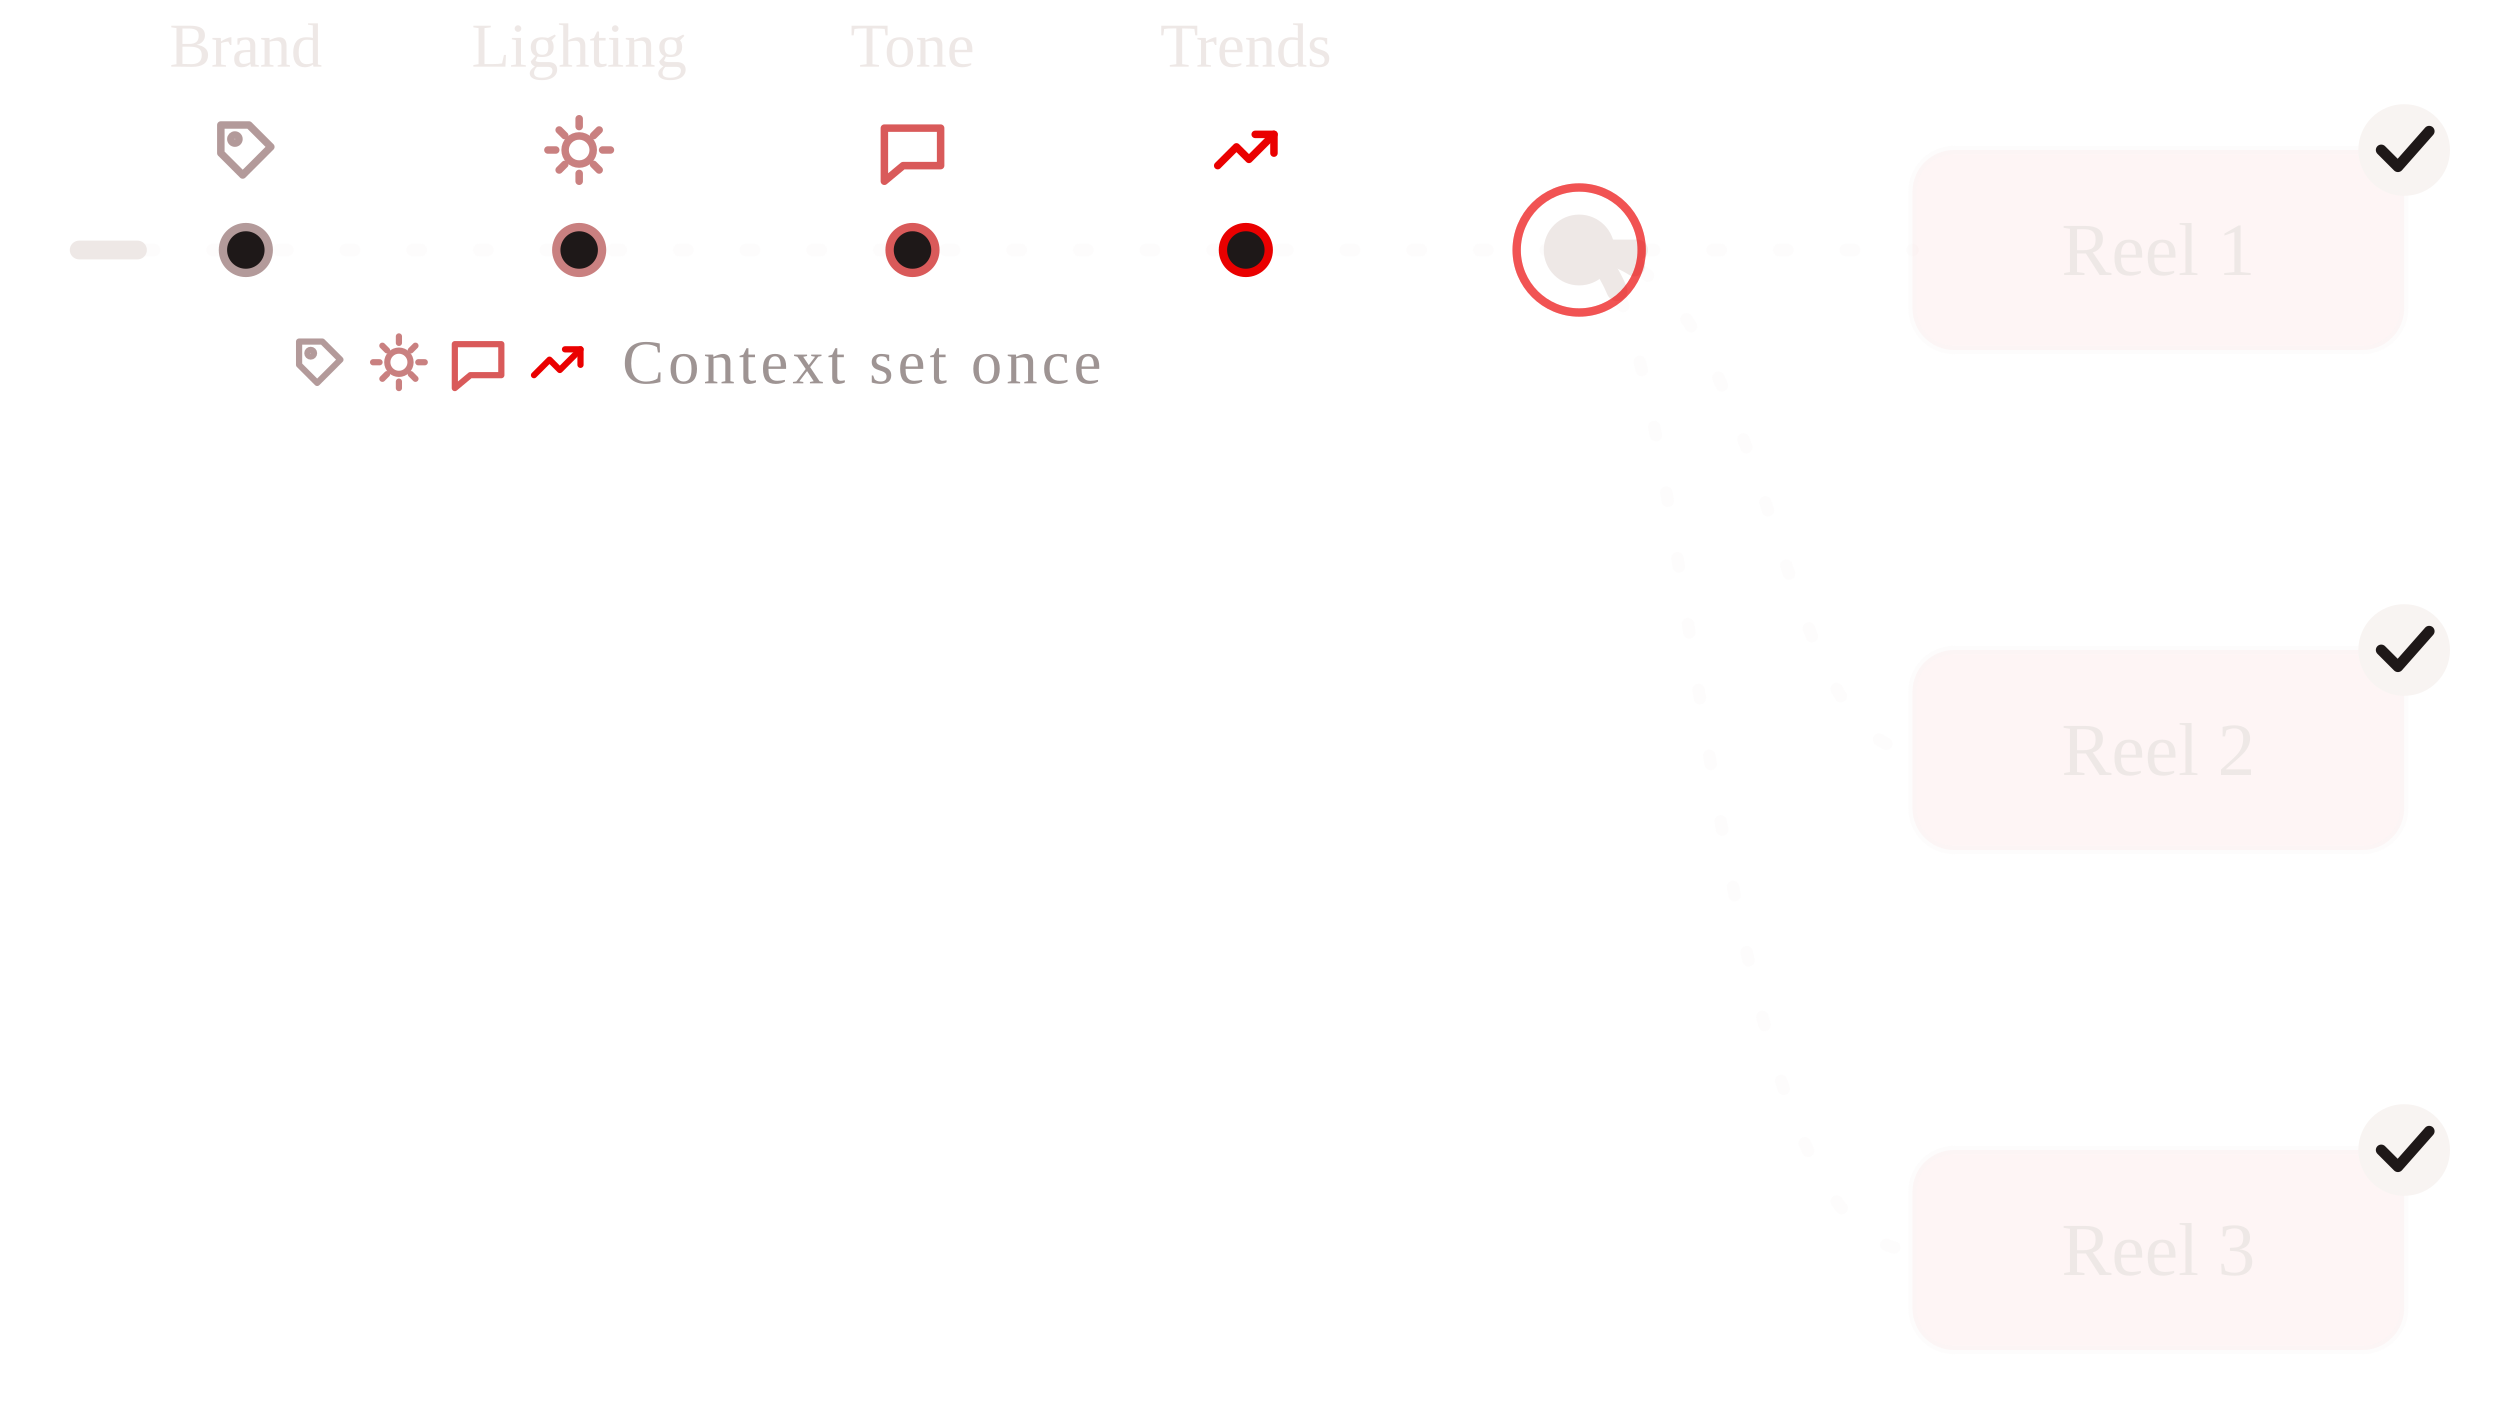
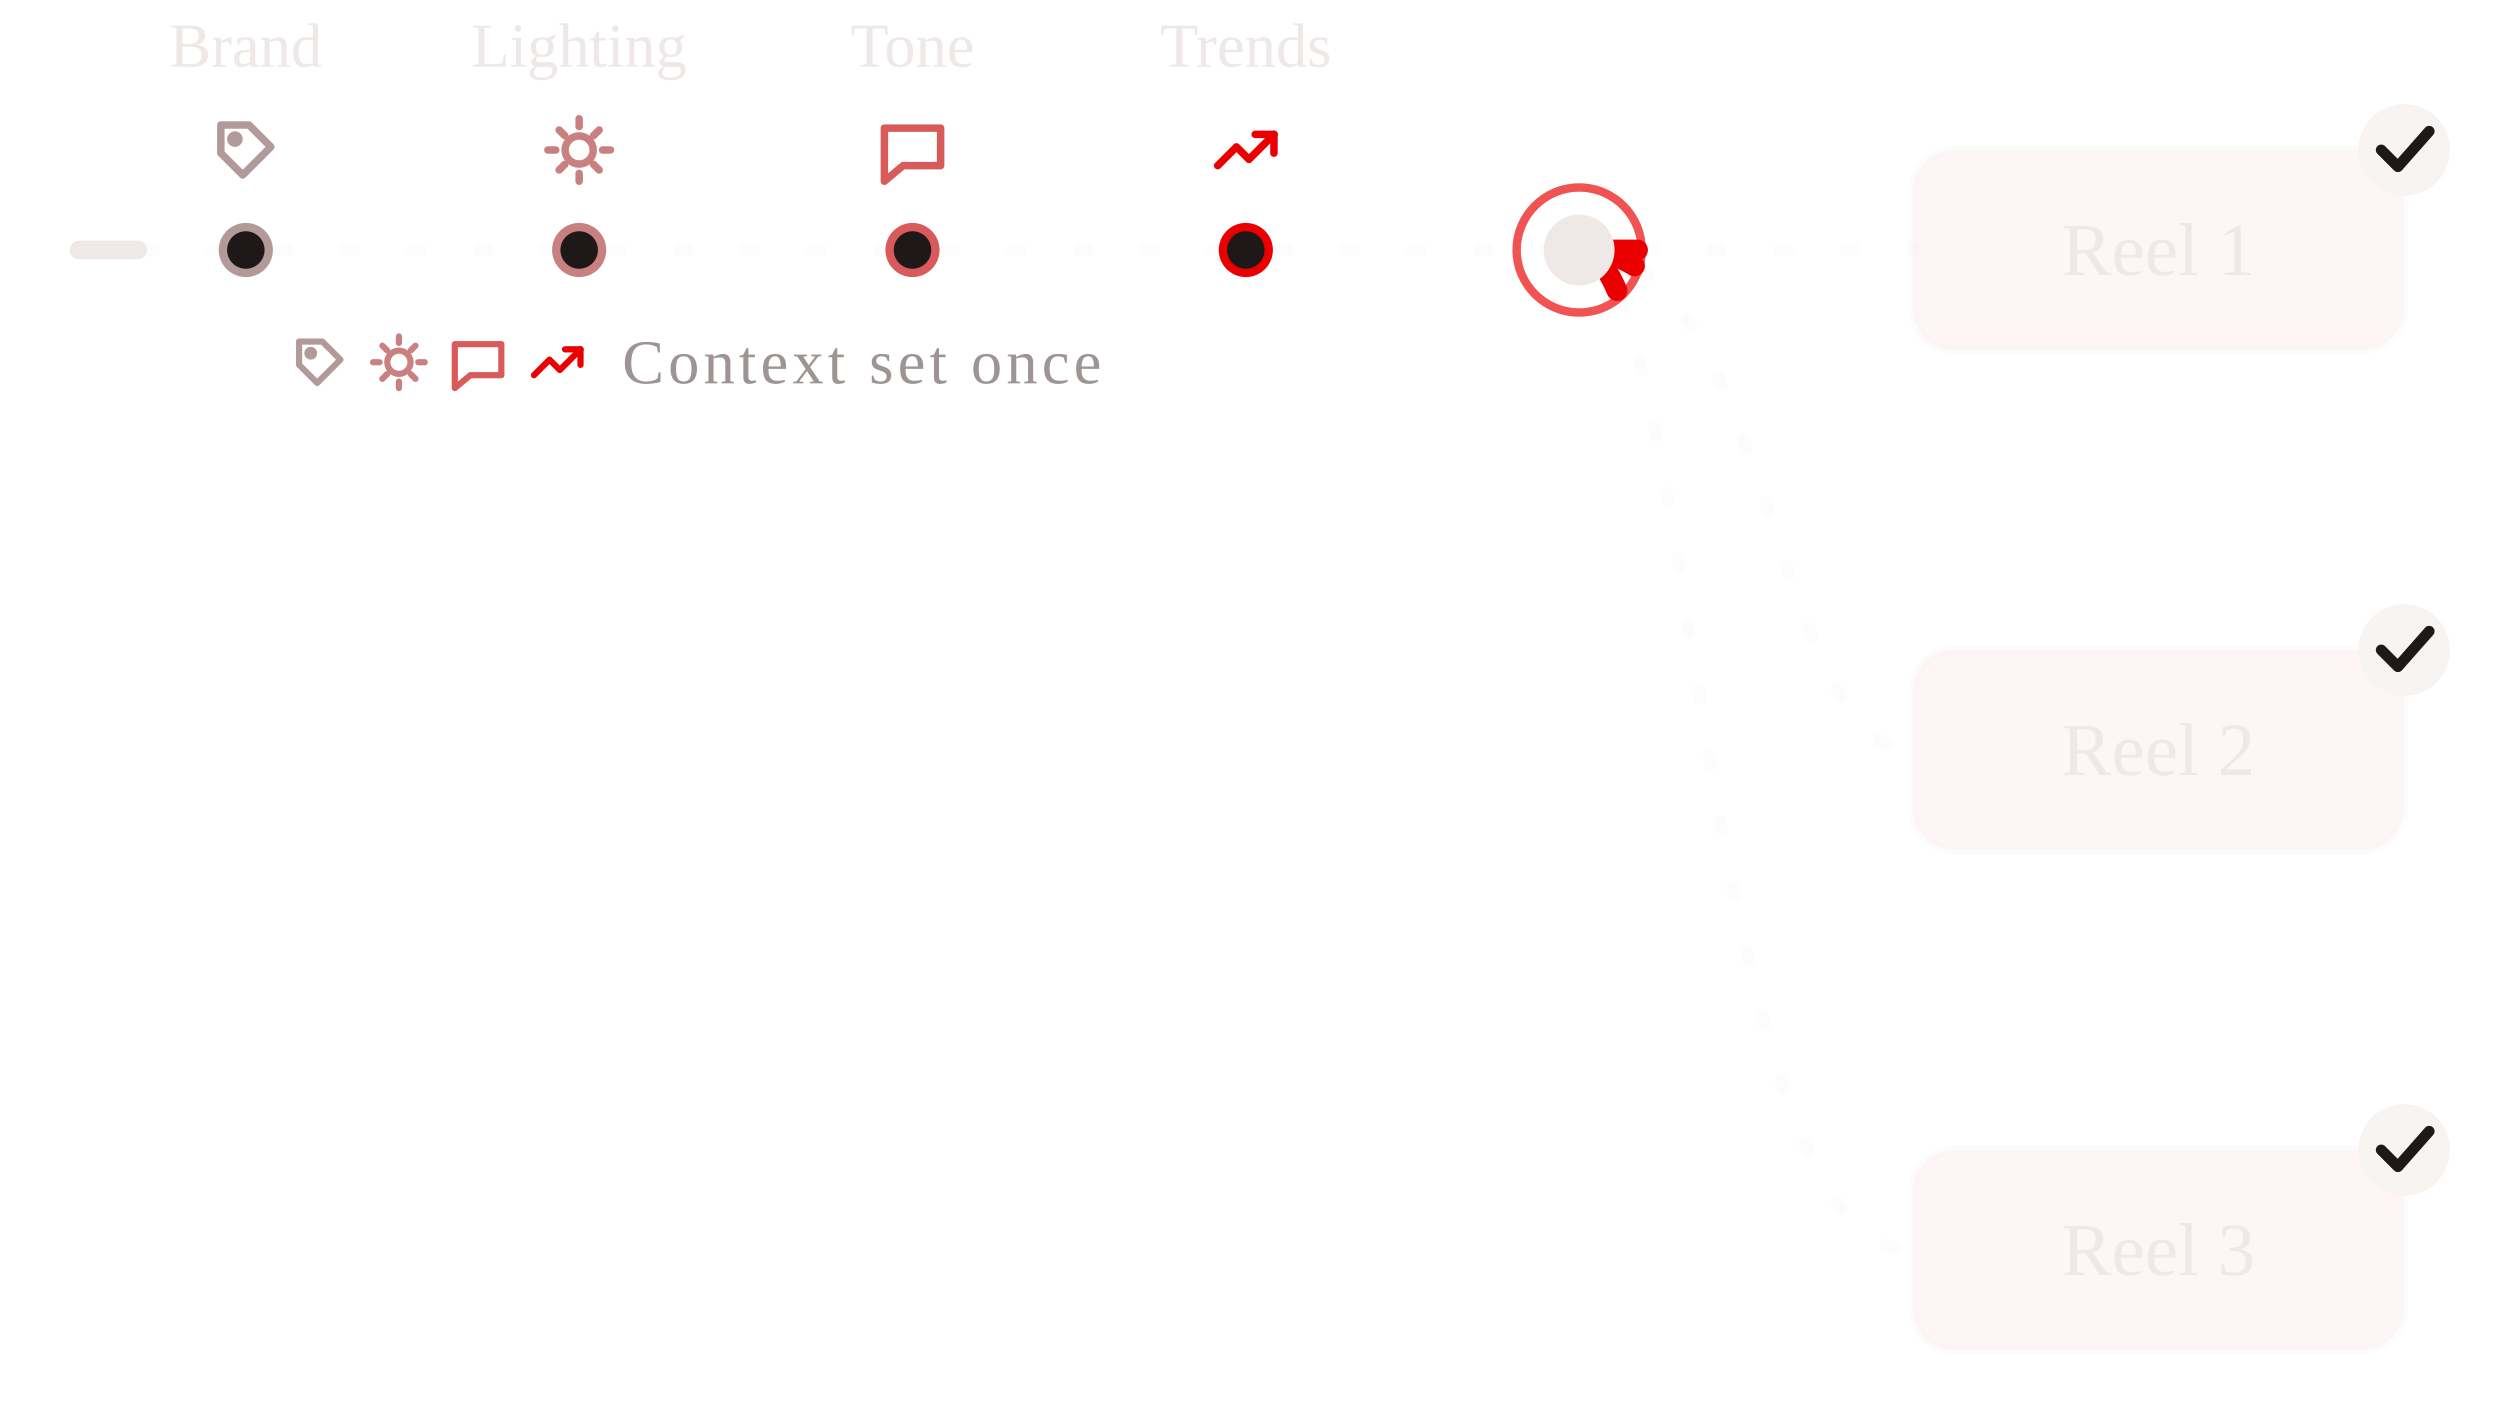
<svg xmlns="http://www.w3.org/2000/svg" viewBox="91 0 600 342" class="diagram" aria-hidden="true">
  <g fill="none" stroke="rgba(248,244,242,0.28)" stroke-width="3" stroke-dasharray="2 14" stroke-linecap="round">
    <path d="M110,60 H470" />
    <path d="M470,60 H550" />
    <path d="M470,60 C516,60 516,180 550,180" />
    <path d="M470,60 C498,60 498,300 550,300" />
  </g>
  <defs>
    <linearGradient id="cosCtxRowP" gradientUnits="userSpaceOnUse" x1="110" y1="0" x2="470" y2="0">
      <stop offset="11.111%" stop-color="#b39a9a" />
      <stop offset="33.333%" stop-color="#c98080" />
      <stop offset="55.556%" stop-color="#d95a5a" />
      <stop offset="77.778%" stop-color="#ea0000" />
    </linearGradient>
  </defs>
  <path d="M110,60 H470" pathLength="100" fill="none" stroke="url(#cosCtxRowP)" stroke-width="3.5" stroke-linecap="round" stroke-dasharray="100 100" opacity="0" style="animation:cosrowTrail 7s linear infinite" />
-   <path d="M470,60 H550" pathLength="100" fill="none" stroke="#eee8e6" stroke-width="3" stroke-linecap="round" stroke-dasharray="100 100" opacity="0" style="animation:cosfanTrail 7s linear infinite" />
-   <path d="M470,60 C516,60 516,180 550,180" pathLength="100" fill="none" stroke="#eee8e6" stroke-width="3" stroke-linecap="round" stroke-dasharray="100 100" opacity="0" style="animation:cosfanTrail 7s linear infinite" />
-   <path d="M470,60 C498,60 498,300 550,300" pathLength="100" fill="none" stroke="#eee8e6" stroke-width="3" stroke-linecap="round" stroke-dasharray="100 100" opacity="0" style="animation:cosfanTrail 7s linear infinite" />
+   <path d="M470,60 H550" pathLength="100" fill="none" stroke="#ea0000" stroke-width="3" stroke-linecap="round" stroke-dasharray="100 100" opacity="0" style="animation:cosfanTrail 7s linear infinite" />
+   <path d="M470,60 C516,60 516,180 550,180" pathLength="100" fill="none" stroke="#ea0000" stroke-width="3" stroke-linecap="round" stroke-dasharray="100 100" opacity="0" style="animation:cosfanTrail 7s linear infinite" />
+   <path d="M470,60 C498,60 498,300 550,300" pathLength="100" fill="none" stroke="#ea0000" stroke-width="3" stroke-linecap="round" stroke-dasharray="100 100" opacity="0" style="animation:cosfanTrail 7s linear infinite" />
  <path d="M110,60 H470" fill="none" stroke="#eee8e6" stroke-width="4.5" stroke-linecap="round" stroke-dasharray="14 900" style="animation:cosrowP 7s linear infinite" />
-   <path d="M470,60 H550" fill="none" stroke="#eee8e6" stroke-width="5" stroke-linecap="round" stroke-dasharray="14 900" style="animation:cosfanA 7s linear infinite" />
-   <path d="M470,60 C516,60 516,180 550,180" fill="none" stroke="#eee8e6" stroke-width="5" stroke-linecap="round" stroke-dasharray="14 900" style="animation:cosfanB 7s linear infinite" />
-   <path d="M470,60 C498,60 498,300 550,300" fill="none" stroke="#eee8e6" stroke-width="5" stroke-linecap="round" stroke-dasharray="14 900" style="animation:cosfanC 7s linear infinite" />
+   <path d="M470,60 H550" fill="none" stroke="#ea0000" stroke-width="5" stroke-linecap="round" stroke-dasharray="14 900" style="animation:cosfanA 7s linear infinite" />
+   <path d="M470,60 C516,60 516,180 550,180" fill="none" stroke="#ea0000" stroke-width="5" stroke-linecap="round" stroke-dasharray="14 900" style="animation:cosfanB 7s linear infinite" />
+   <path d="M470,60 C498,60 498,300 550,300" fill="none" stroke="#ea0000" stroke-width="5" stroke-linecap="round" stroke-dasharray="14 900" style="animation:cosfanC 7s linear infinite" />
  <g>
    <g>
      <text x="150" y="16" text-anchor="middle" style="font-weight:500;font-size:15px" fill="#eee8e6">Brand</text>
      <g transform="translate(141 27) scale(0.75)" fill="none" stroke="#b39a9a" stroke-width="2.4" stroke-linecap="round" stroke-linejoin="round">
        <path d="M4 4h9l7 7-9 9-7-7z" />
        <circle cx="8.5" cy="8.5" r="1.3" />
      </g>
    </g>
    <circle cx="150" cy="60" r="5.5" fill="none" stroke="#b39a9a" stroke-width="2" opacity="0" style="transform-box:fill-box;transform-origin:center;animation:cosChipPulseP 7s linear infinite;animation-delay:-3.337s" />
    <circle cx="150" cy="60" r="5.5" fill="#1e1818" stroke="#b39a9a" stroke-width="2" style="transform-box:fill-box;transform-origin:center;animation:cosdKP0 7s linear infinite" />
  </g>
  <g>
    <g>
      <text x="230" y="16" text-anchor="middle" style="font-weight:500;font-size:15px" fill="#eee8e6">Lighting</text>
      <g transform="translate(221 27) scale(0.75)" fill="none" stroke="#c98080" stroke-width="2.4" stroke-linecap="round" stroke-linejoin="round">
        <circle cx="12" cy="12" r="4.5" />
        <path d="M12 2v2.5M12 19.5V22M2 12h2.5M19.5 12H22M5.6 5.6l1.8 1.8M16.6 16.6l1.8 1.8M18.4 5.6l-1.8 1.8M7.4 16.6l-1.8 1.8" />
      </g>
    </g>
    <circle cx="230" cy="60" r="5.5" fill="none" stroke="#c98080" stroke-width="2" opacity="0" style="transform-box:fill-box;transform-origin:center;animation:cosChipPulseP 7s linear infinite;animation-delay:-3.012s" />
    <circle cx="230" cy="60" r="5.5" fill="#1e1818" stroke="#c98080" stroke-width="2" style="transform-box:fill-box;transform-origin:center;animation:cosdKP1 7s linear infinite" />
  </g>
  <g>
    <g>
      <text x="310" y="16" text-anchor="middle" style="font-weight:500;font-size:15px" fill="#eee8e6">Tone</text>
      <g transform="translate(301 27) scale(0.75)" fill="none" stroke="#d95a5a" stroke-width="2.4" stroke-linecap="round" stroke-linejoin="round">
        <path d="M3 5h18v12H9l-6 5z" />
      </g>
    </g>
    <circle cx="310" cy="60" r="5.5" fill="none" stroke="#d95a5a" stroke-width="2" opacity="0" style="transform-box:fill-box;transform-origin:center;animation:cosChipPulseP 7s linear infinite;animation-delay:-2.687s" />
    <circle cx="310" cy="60" r="5.5" fill="#1e1818" stroke="#d95a5a" stroke-width="2" style="transform-box:fill-box;transform-origin:center;animation:cosdKP2 7s linear infinite" />
  </g>
  <g>
    <g>
      <text x="390" y="16" text-anchor="middle" style="font-weight:500;font-size:15px" fill="#eee8e6">Trends</text>
      <g transform="translate(381 27) scale(0.75)" fill="none" stroke="#ea0000" stroke-width="2.4" stroke-linecap="round" stroke-linejoin="round">
        <path d="M3 17l6-6 4 4 8-8" />
        <path d="M15 7h6v6" />
      </g>
    </g>
    <circle cx="390" cy="60" r="5.5" fill="none" stroke="#ea0000" stroke-width="2" opacity="0" style="transform-box:fill-box;transform-origin:center;animation:cosChipPulseP 7s linear infinite;animation-delay:-2.362s" />
    <circle cx="390" cy="60" r="5.5" fill="#1e1818" stroke="#ea0000" stroke-width="2" style="transform-box:fill-box;transform-origin:center;animation:cosdKP3 7s linear infinite" />
  </g>
  <circle cx="470" cy="60" r="8.5" fill="#eee8e6" />
  <circle cx="470" cy="60" r="15" fill="none" stroke="rgba(234,0,0,.35)" stroke-width="2" />
  <circle cx="470" cy="60" r="15" fill="none" stroke="rgba(234,0,0,.5)" stroke-width="2" style="transform-box:fill-box;transform-origin:center;animation:cosringP 7s linear infinite" />
  <g>
    <g transform="translate(160.3 79.5) scale(0.62)" fill="none" stroke="#b39a9a" stroke-width="2.4" stroke-linecap="round" stroke-linejoin="round">
      <path d="M4 4h9l7 7-9 9-7-7z" />
      <circle cx="8.5" cy="8.5" r="1.3" />
    </g>
    <g transform="translate(179.3 79.5) scale(0.62)" fill="none" stroke="#c98080" stroke-width="2.4" stroke-linecap="round" stroke-linejoin="round">
      <circle cx="12" cy="12" r="4.5" />
      <path d="M12 2v2.5M12 19.5V22M2 12h2.5M19.5 12H22M5.6 5.6l1.8 1.8M16.6 16.6l1.8 1.8M18.4 5.6l-1.8 1.8M7.4 16.6l-1.8 1.8" />
    </g>
    <g transform="translate(198.3 79.5) scale(0.62)" fill="none" stroke="#d95a5a" stroke-width="2.4" stroke-linecap="round" stroke-linejoin="round">
      <path d="M3 5h18v12H9l-6 5z" />
    </g>
    <g transform="translate(217.3 79.5) scale(0.62)" fill="none" stroke="#ea0000" stroke-width="2.4" stroke-linecap="round" stroke-linejoin="round">
      <path d="M3 17l6-6 4 4 8-8" />
      <path d="M15 7h6v6" />
    </g>
    <text x="240.35" y="92" style="font-weight:500;font-size:15px;letter-spacing:1px" fill="#9e9493">Context set once</text>
  </g>
  <g>
    <rect x="550" y="36" width="118" height="48" rx="10" fill="rgba(234,0,0,.04)" stroke="rgba(248,244,242,0.28)" stroke-width="2" style="animation:cosflashP 7s linear infinite" />
    <text x="609" y="66" text-anchor="middle" style="font-weight:500;font-size:18px" fill="#eee8e6">Reel 1</text>
    <g style="animation:costickP 7s linear infinite">
      <circle cx="668" cy="36" r="11" fill="#f8f4f2" />
      <path d="M662.5,36 L666.5,40 L674,31.5" fill="none" stroke="#1e1818" stroke-width="2.6" stroke-linecap="round" stroke-linejoin="round" />
    </g>
  </g>
  <g>
    <rect x="550" y="156" width="118" height="48" rx="10" fill="rgba(234,0,0,.04)" stroke="rgba(248,244,242,0.28)" stroke-width="2" style="animation:cosflashP 7s linear infinite" />
    <text x="609" y="186" text-anchor="middle" style="font-weight:500;font-size:18px" fill="#eee8e6">Reel 2</text>
    <g style="animation:costickP 7s linear infinite">
      <circle cx="668" cy="156" r="11" fill="#f8f4f2" />
      <path d="M662.5,156 L666.5,160 L674,151.5" fill="none" stroke="#1e1818" stroke-width="2.6" stroke-linecap="round" stroke-linejoin="round" />
    </g>
  </g>
  <g>
    <rect x="550" y="276" width="118" height="48" rx="10" fill="rgba(234,0,0,.04)" stroke="rgba(248,244,242,0.28)" stroke-width="2" style="animation:cosflashP 7s linear infinite" />
    <text x="609" y="306" text-anchor="middle" style="font-weight:500;font-size:18px" fill="#eee8e6">Reel 3</text>
    <g style="animation:costickP 7s linear infinite">
      <circle cx="668" cy="276" r="11" fill="#f8f4f2" />
      <path d="M662.5,276 L666.5,280 L674,271.5" fill="none" stroke="#1e1818" stroke-width="2.6" stroke-linecap="round" stroke-linejoin="round" />
    </g>
  </g>
</svg>
